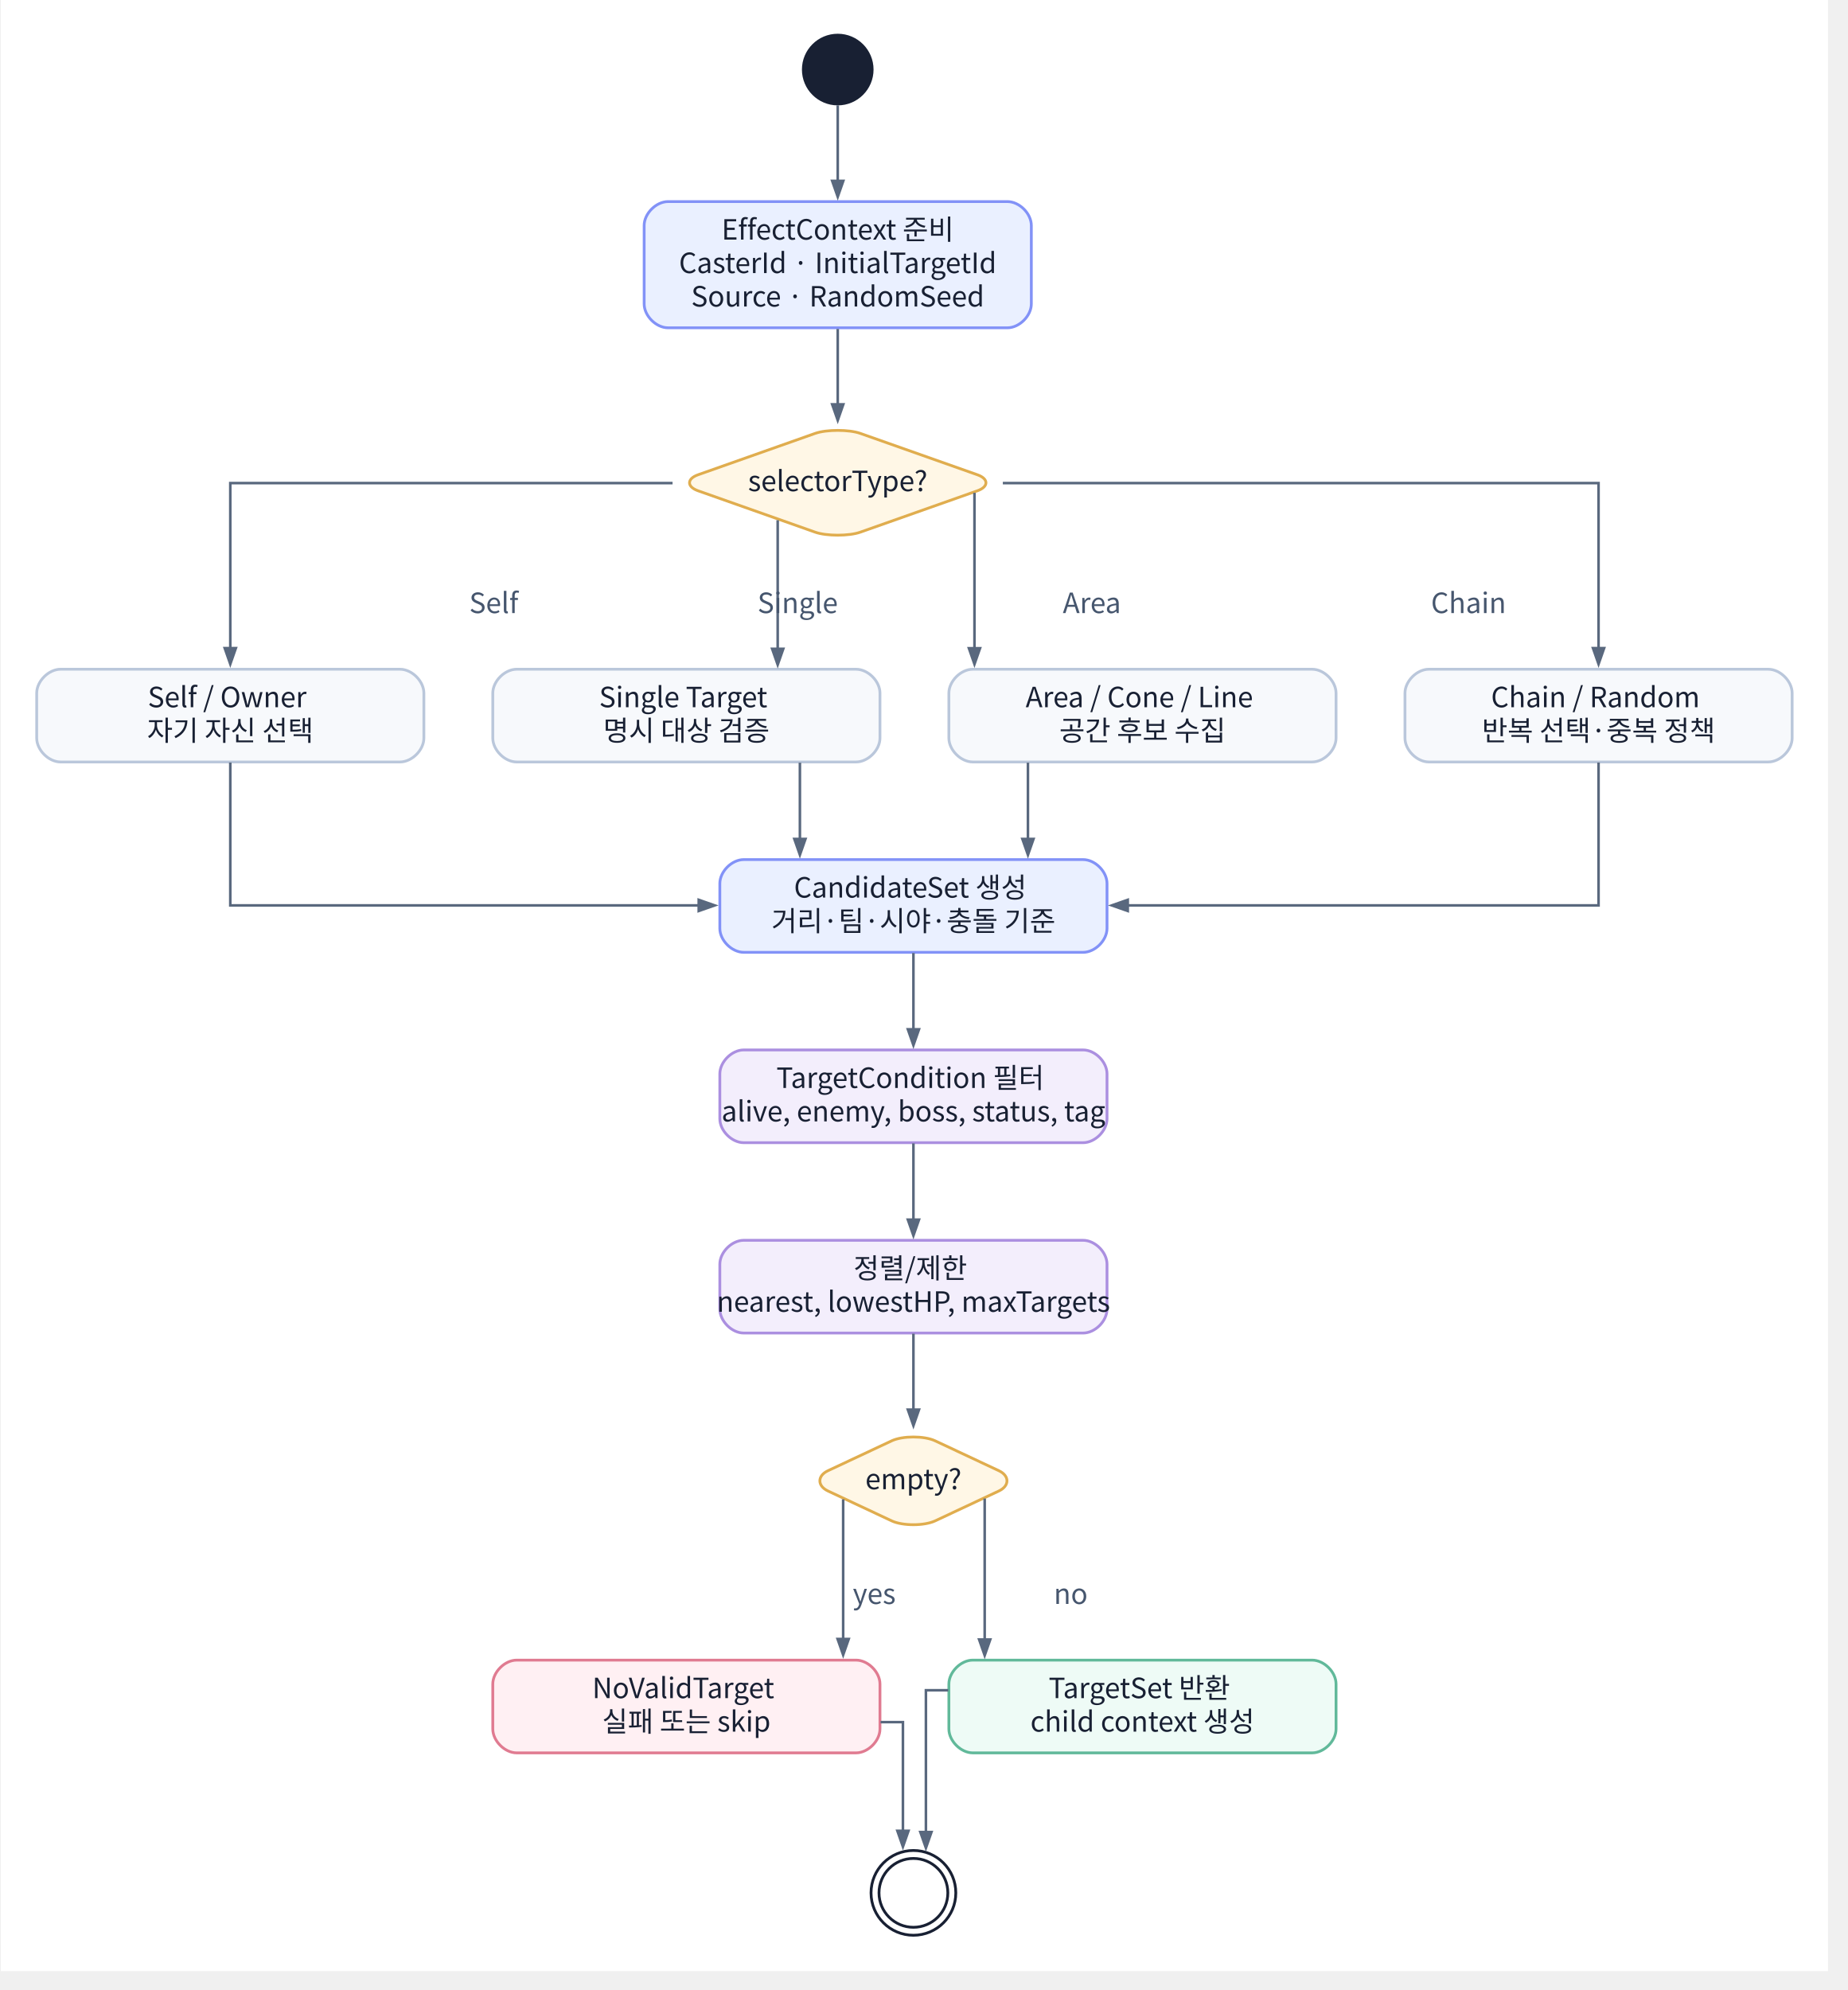
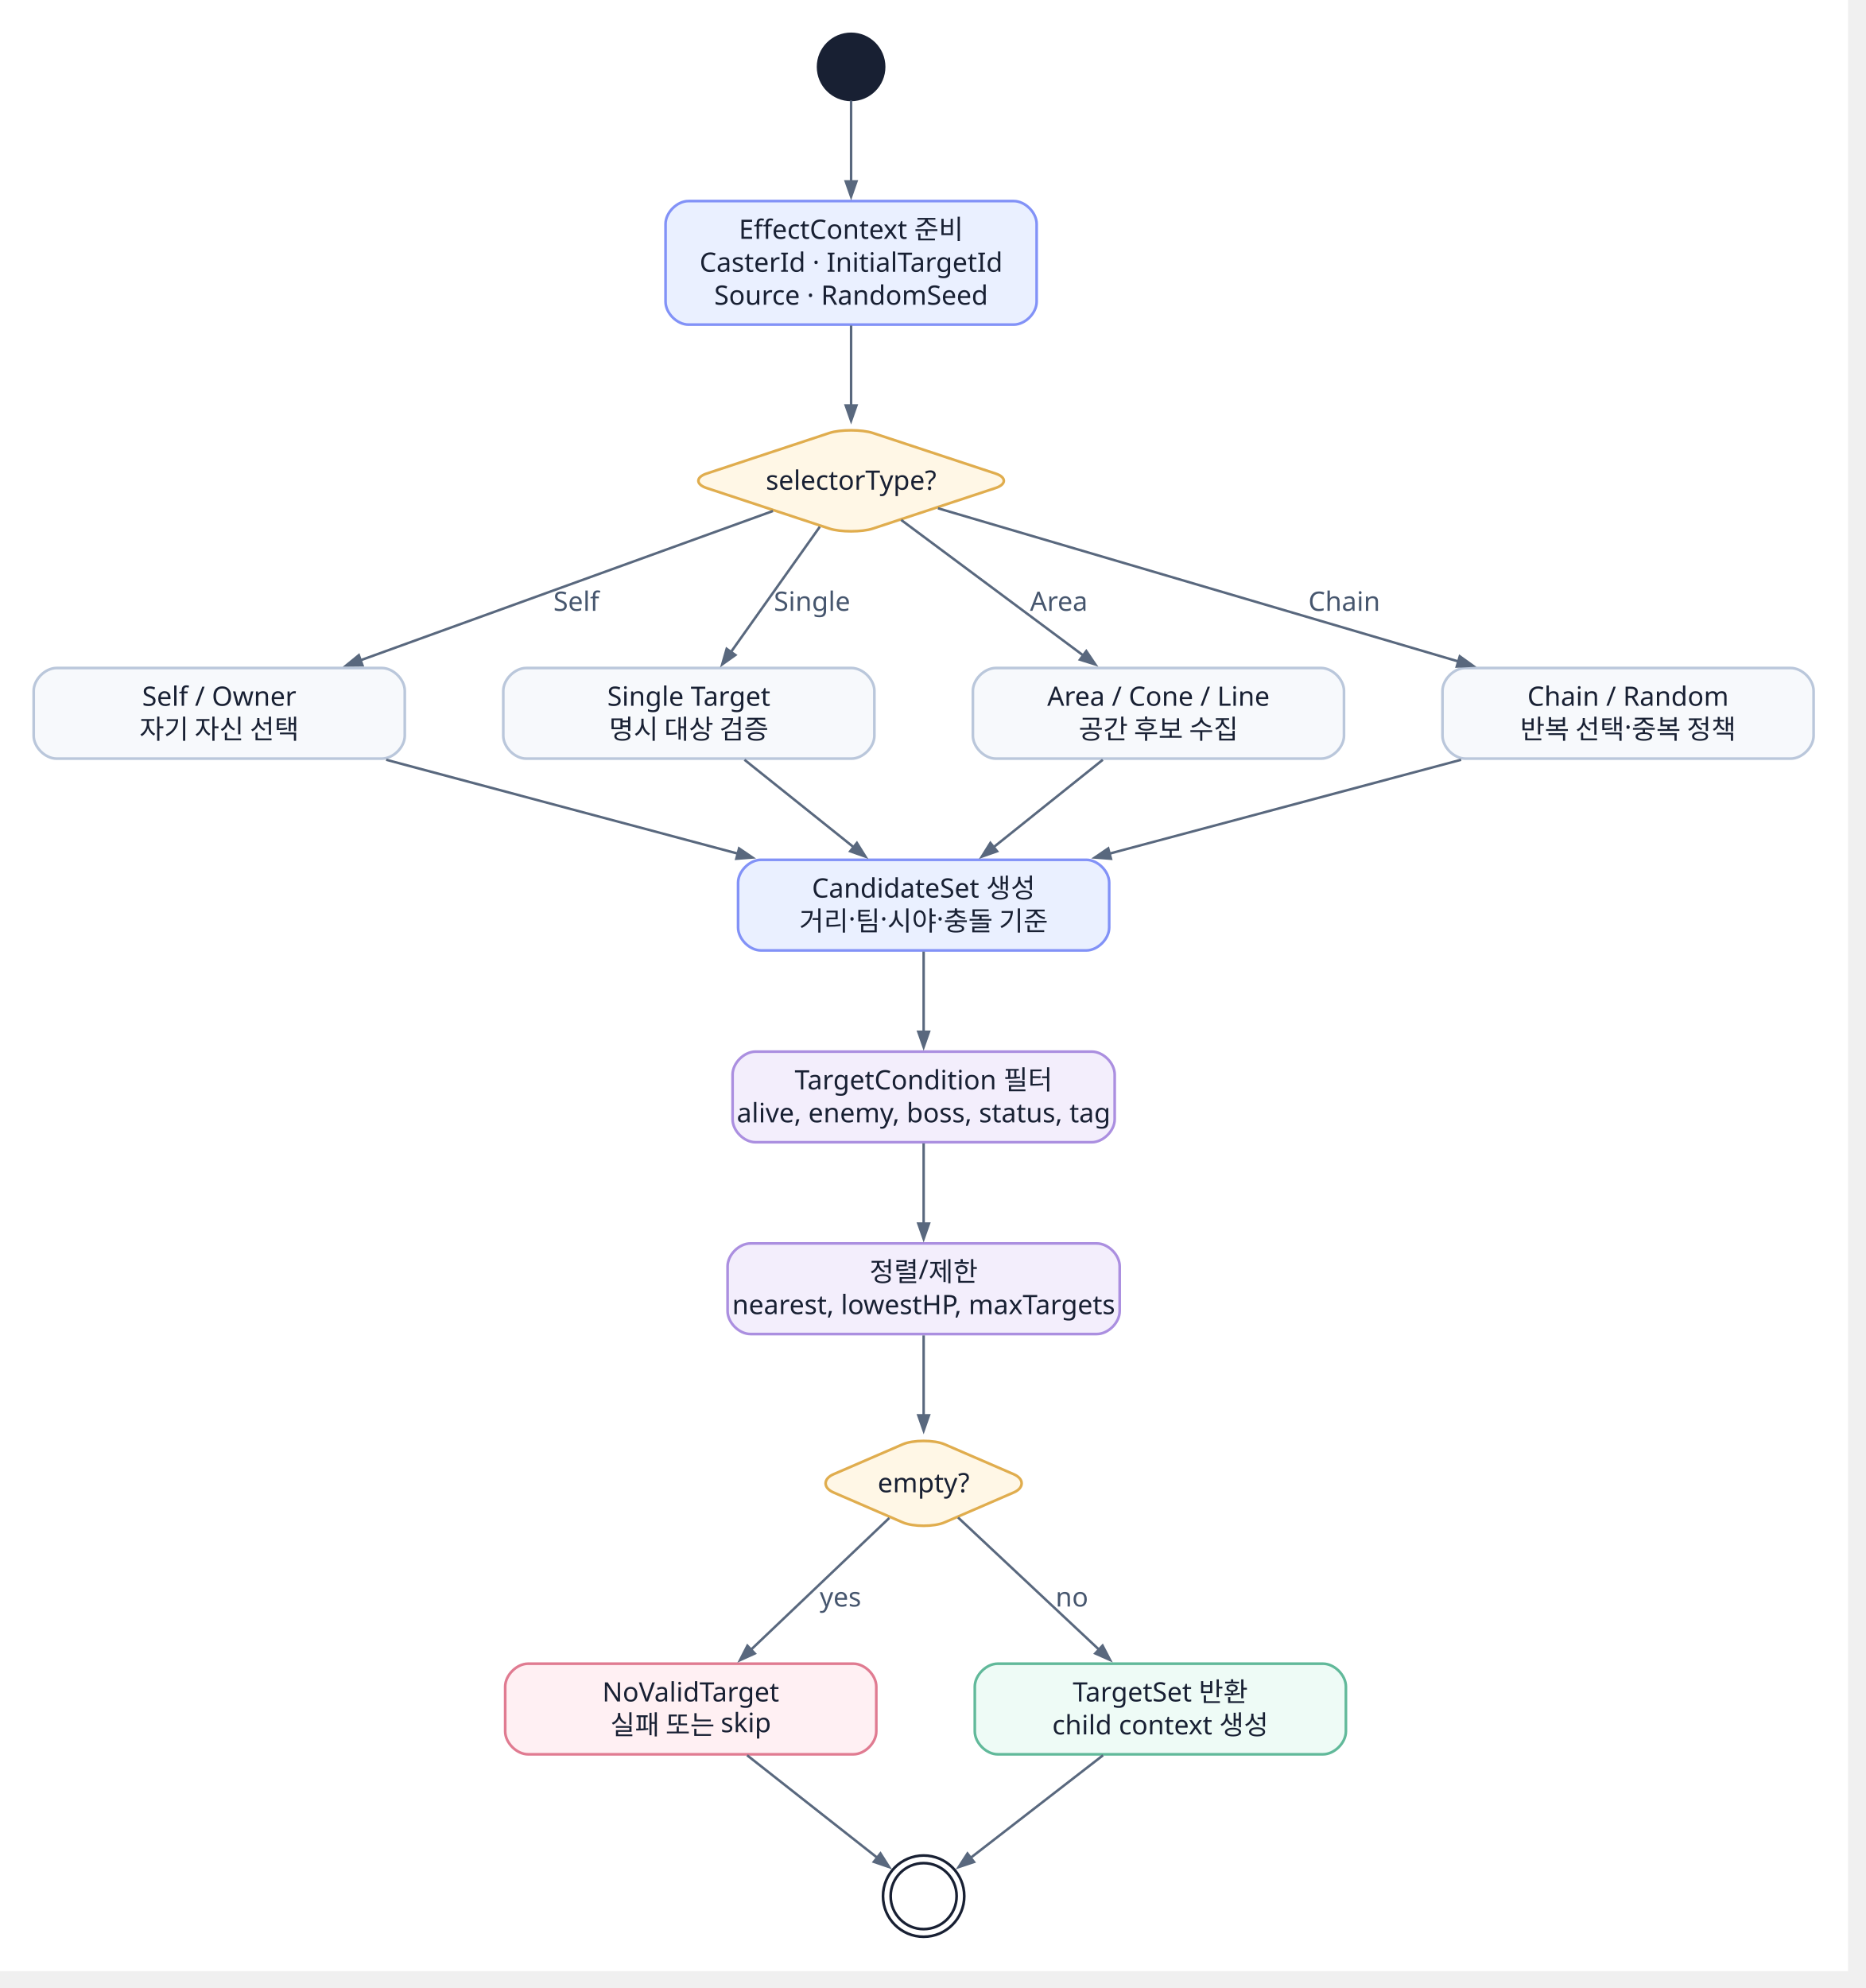
- <svg xmlns="http://www.w3.org/2000/svg" width="935pt" height="1007pt" viewBox="9.00 9.00 926.00 999.00">
-   <g id="graph0" class="graph" transform="scale(1 1) rotate(0) translate(26.64 980.52)">
-     <polygon fill="#ffffff" stroke="none" points="-18,18 -18,-971.88 899.4,-971.88 899.4,18 -18,18" />
+ <svg xmlns="http://www.w3.org/2000/svg" width="1314pt" height="1400pt" viewBox="12.00 12.00 1303.00 1388.00">
+   <g id="graph0" class="graph" transform="scale(1.33333 1.33333) rotate(0) translate(26.64 1023.27)">
+     <polygon fill="#ffffff" stroke="none" points="-18,18 -18,-1014.63 950.4,-1014.63 950.4,18 -18,18" />
    <g id="node1" class="node">
-       <ellipse fill="#182033" stroke="#182033" stroke-width="1.4" cx="402.2" cy="-936.6" rx="17.28" ry="17.28" />
+       <ellipse fill="#182033" stroke="#182033" stroke-width="1.4" cx="428.2" cy="-979.35" rx="17.28" ry="17.28" />
    </g>
    <g id="node2" class="node">
-       <path fill="#eaf0ff" stroke="#8292f7" stroke-width="1.4" d="M487.4,-870.32C487.4,-870.32 317,-870.32 317,-870.32 311,-870.32 305,-864.32 305,-858.32 305,-858.32 305,-818.96 305,-818.96 305,-812.96 311,-806.96 317,-806.96 317,-806.96 487.4,-806.96 487.4,-806.96 493.4,-806.96 499.4,-812.96 499.4,-818.96 499.4,-818.96 499.4,-858.32 499.4,-858.32 499.4,-864.32 493.4,-870.32 487.4,-870.32" />
-       <text xml:space="preserve" text-anchor="middle" x="402.2" y="-851.24" font-family="Noto Sans CJK KR" font-size="14.00" fill="#182033">EffectContext 준비</text>
-       <text xml:space="preserve" text-anchor="middle" x="402.2" y="-834.44" font-family="Noto Sans CJK KR" font-size="14.00" fill="#182033">CasterId · InitialTargetId</text>
-       <text xml:space="preserve" text-anchor="middle" x="402.2" y="-817.64" font-family="Noto Sans CJK KR" font-size="14.00" fill="#182033">Source · RandomSeed</text>
+       <path fill="#eaf0ff" stroke="#8292f7" stroke-width="1.4" d="M513.4,-909.07C513.4,-909.07 343,-909.07 343,-909.07 337,-909.07 331,-903.07 331,-897.07 331,-897.07 331,-856.36 331,-856.36 331,-850.36 337,-844.36 343,-844.36 343,-844.36 513.4,-844.36 513.4,-844.36 519.4,-844.36 525.4,-850.36 525.4,-856.36 525.4,-856.36 525.4,-897.07 525.4,-897.07 525.4,-903.07 519.4,-909.07 513.4,-909.07" />
+       <text xml:space="preserve" text-anchor="middle" x="428.2" y="-889.29" font-family="Noto Sans KR" font-size="14.00" fill="#182033">EffectContext 준비</text>
+       <text xml:space="preserve" text-anchor="middle" x="428.2" y="-872.04" font-family="Noto Sans KR" font-size="14.00" fill="#182033">CasterId · InitialTargetId</text>
+       <text xml:space="preserve" text-anchor="middle" x="428.2" y="-854.79" font-family="Noto Sans KR" font-size="14.00" fill="#182033">Source · RandomSeed</text>
    </g>
    <g id="edge1" class="edge">
-       <path fill="none" stroke="#59687e" stroke-width="1.3" d="M402.2,-918.63C402.2,-918.63 402.2,-880.73 402.2,-880.73" />
-       <polygon fill="#59687e" stroke="#59687e" stroke-width="1.3" points="405,-880.73 402.2,-872.73 399.4,-880.73 405,-880.73" />
+       <path fill="none" stroke="#59687e" stroke-width="1.3" d="M428.2,-961.73C428.2,-950.1 428.2,-934.02 428.2,-919.04" />
+       <polygon fill="#59687e" stroke="#59687e" stroke-width="1.3" points="431,-919.38 428.2,-911.38 425.4,-919.38 431,-919.38" />
    </g>
    <g id="node3" class="node">
-       <path fill="#fff7e6" stroke="#e0ad4e" stroke-width="1.4" d="M390.89,-753.96C390.89,-753.96 332.02,-733.16 332.02,-733.16 326.37,-731.16 326.37,-727.16 332.02,-725.16 332.02,-725.16 390.89,-704.36 390.89,-704.36 396.54,-702.36 407.86,-702.36 413.51,-704.36 413.51,-704.36 472.38,-725.16 472.38,-725.16 478.03,-727.16 478.03,-731.16 472.38,-733.16 472.38,-733.16 413.51,-753.96 413.51,-753.96 407.86,-755.96 396.54,-755.96 390.89,-753.96" />
-       <text xml:space="preserve" text-anchor="middle" x="402.2" y="-724.96" font-family="Noto Sans CJK KR" font-size="14.00" fill="#182033">selectorType?</text>
+       <path fill="#fff7e6" stroke="#e0ad4e" stroke-width="1.4" d="M416.81,-787.59C416.81,-787.59 352.47,-766.33 352.47,-766.33 346.77,-764.44 346.77,-760.68 352.47,-758.79 352.47,-758.79 416.81,-737.53 416.81,-737.53 422.5,-735.64 433.9,-735.64 439.59,-737.53 439.59,-737.53 503.93,-758.79 503.93,-758.79 509.63,-760.68 509.63,-764.44 503.93,-766.33 503.93,-766.33 439.59,-787.59 439.59,-787.59 433.9,-789.48 422.5,-789.48 416.81,-787.59" />
+       <text xml:space="preserve" text-anchor="middle" x="428.2" y="-757.89" font-family="Noto Sans KR" font-size="14.00" fill="#182033">selectorType?</text>
    </g>
    <g id="edge2" class="edge">
-       <path fill="none" stroke="#59687e" stroke-width="1.3" d="M402.2,-806.38C402.2,-806.38 402.2,-768.54 402.2,-768.54" />
-       <polygon fill="#59687e" stroke="#59687e" stroke-width="1.3" points="405,-768.54 402.2,-760.54 399.4,-768.54 405,-768.54" />
+       <path fill="none" stroke="#59687e" stroke-width="1.3" d="M428.2,-843.88C428.2,-830.74 428.2,-815.41 428.2,-801.69" />
+       <polygon fill="#59687e" stroke="#59687e" stroke-width="1.3" points="431,-802 428.2,-794 425.4,-802 431,-802" />
    </g>
    <g id="node4" class="node">
-       <path fill="#f7f9fc" stroke="#bac7db" stroke-width="1.4" d="M182.4,-635.56C182.4,-635.56 12,-635.56 12,-635.56 6,-635.56 0,-629.56 0,-623.56 0,-623.56 0,-601 0,-601 0,-595 6,-589 12,-589 12,-589 182.4,-589 182.4,-589 188.4,-589 194.4,-595 194.4,-601 194.4,-601 194.4,-623.56 194.4,-623.56 194.4,-629.56 188.4,-635.56 182.4,-635.56" />
-       <text xml:space="preserve" text-anchor="middle" x="97.2" y="-616.48" font-family="Noto Sans CJK KR" font-size="14.00" fill="#182033">Self / Owner- </text>
-       <text xml:space="preserve" text-anchor="middle" x="97.2" y="-599.68" font-family="Noto Sans CJK KR" font-size="14.00" fill="#182033">자기 자신 선택</text>
+       <path fill="#f7f9fc" stroke="#bac7db" stroke-width="1.4" d="M182.4,-664.51C182.4,-664.51 12,-664.51 12,-664.51 6,-664.51 0,-658.51 0,-652.51 0,-652.51 0,-629.05 0,-629.05 0,-623.05 6,-617.05 12,-617.05 12,-617.05 182.4,-617.05 182.4,-617.05 188.4,-617.05 194.4,-623.05 194.4,-629.05 194.4,-629.05 194.4,-652.51 194.4,-652.51 194.4,-658.51 188.4,-664.51 182.4,-664.51" />
+       <text xml:space="preserve" text-anchor="middle" x="97.2" y="-644.73" font-family="Noto Sans KR" font-size="14.00" fill="#182033">Self / Owner</text>
+       <text xml:space="preserve" text-anchor="middle" x="97.2" y="-627.48" font-family="Noto Sans KR" font-size="14.00" fill="#182033">자기 자신 선택</text>
    </g>
    <g id="edge3" class="edge">
-       <path fill="none" stroke="#59687e" stroke-width="1.3" d="M319.26,-729C228.94,-729 97.2,-729 97.2,-729 97.2,-729 97.2,-646.15 97.2,-646.15" />
-       <polygon fill="#59687e" stroke="#59687e" stroke-width="1.3" points="100,-646.15 97.2,-638.15 94.4,-646.15 100,-646.15" />
-       <text xml:space="preserve" text-anchor="middle" x="229.48" y="-663.76" font-family="Noto Sans CJK KR" font-size="14.00" fill="#46566e">Self</text>
+       <path fill="none" stroke="#59687e" stroke-width="1.3" d="M387.28,-746.75C333.43,-727.26 237.8,-692.66 171.12,-668.53" />
+       <polygon fill="#59687e" stroke="#59687e" stroke-width="1.3" points="172.23,-665.96 163.76,-665.87 170.33,-671.22 172.23,-665.96" />
+       <text xml:space="preserve" text-anchor="middle" x="284.25" y="-694.46" font-family="Noto Sans KR" font-size="14.00" fill="#46566e">Self</text>
    </g>
    <g id="node5" class="node">
-       <path fill="#f7f9fc" stroke="#bac7db" stroke-width="1.4" d="M411.4,-635.56C411.4,-635.56 241,-635.56 241,-635.56 235,-635.56 229,-629.56 229,-623.56 229,-623.56 229,-601 229,-601 229,-595 235,-589 241,-589 241,-589 411.4,-589 411.4,-589 417.4,-589 423.4,-595 423.4,-601 423.4,-601 423.4,-623.56 423.4,-623.56 423.4,-629.56 417.4,-635.56 411.4,-635.56" />
-       <text xml:space="preserve" text-anchor="middle" x="326.2" y="-616.48" font-family="Noto Sans CJK KR" font-size="14.00" fill="#182033">Single Target- </text>
-       <text xml:space="preserve" text-anchor="middle" x="326.2" y="-599.68" font-family="Noto Sans CJK KR" font-size="14.00" fill="#182033">명시 대상 검증</text>
+       <path fill="#f7f9fc" stroke="#bac7db" stroke-width="1.4" d="M428.4,-664.51C428.4,-664.51 258,-664.51 258,-664.51 252,-664.51 246,-658.51 246,-652.51 246,-652.51 246,-629.05 246,-629.05 246,-623.05 252,-617.05 258,-617.05 258,-617.05 428.4,-617.05 428.4,-617.05 434.4,-617.05 440.4,-623.05 440.4,-629.05 440.4,-629.05 440.4,-652.51 440.4,-652.51 440.4,-658.51 434.4,-664.51 428.4,-664.51" />
+       <text xml:space="preserve" text-anchor="middle" x="343.2" y="-644.73" font-family="Noto Sans KR" font-size="14.00" fill="#182033">Single Target</text>
+       <text xml:space="preserve" text-anchor="middle" x="343.2" y="-627.48" font-family="Noto Sans KR" font-size="14.00" fill="#182033">명시 대상 검증</text>
    </g>
    <g id="edge4" class="edge">
-       <path fill="none" stroke="#59687e" stroke-width="1.3" d="M372.05,-710.38C372.05,-710.38 372.05,-645.82 372.05,-645.82" />
-       <polygon fill="#59687e" stroke="#59687e" stroke-width="1.3" points="374.86,-645.82 372.05,-637.82 369.26,-645.82 374.86,-645.82" />
-       <text xml:space="preserve" text-anchor="middle" x="382.09" y="-663.76" font-family="Noto Sans CJK KR" font-size="14.00" fill="#46566e">Single</text>
+       <path fill="none" stroke="#59687e" stroke-width="1.3" d="M411.81,-738.47C398.58,-719.82 379.84,-693.42 365.29,-672.91" />
+       <polygon fill="#59687e" stroke="#59687e" stroke-width="1.3" points="367.59,-671.31 360.68,-666.41 363.02,-674.55 367.59,-671.31" />
+       <text xml:space="preserve" text-anchor="middle" x="407.75" y="-694.46" font-family="Noto Sans KR" font-size="14.00" fill="#46566e">Single</text>
    </g>
    <g id="node6" class="node">
-       <path fill="#f7f9fc" stroke="#bac7db" stroke-width="1.4" d="M640.4,-635.56C640.4,-635.56 470,-635.56 470,-635.56 464,-635.56 458,-629.56 458,-623.56 458,-623.56 458,-601 458,-601 458,-595 464,-589 470,-589 470,-589 640.4,-589 640.4,-589 646.4,-589 652.4,-595 652.4,-601 652.4,-601 652.4,-623.56 652.4,-623.56 652.4,-629.56 646.4,-635.56 640.4,-635.56" />
-       <text xml:space="preserve" text-anchor="middle" x="555.2" y="-616.48" font-family="Noto Sans CJK KR" font-size="14.00" fill="#182033">Area / Cone / Line- </text>
-       <text xml:space="preserve" text-anchor="middle" x="555.2" y="-599.68" font-family="Noto Sans CJK KR" font-size="14.00" fill="#182033">공간 후보 수집</text>
+       <path fill="#f7f9fc" stroke="#bac7db" stroke-width="1.4" d="M674.4,-664.51C674.4,-664.51 504,-664.51 504,-664.51 498,-664.51 492,-658.51 492,-652.51 492,-652.51 492,-629.05 492,-629.05 492,-623.05 498,-617.05 504,-617.05 504,-617.05 674.4,-617.05 674.4,-617.05 680.4,-617.05 686.4,-623.05 686.4,-629.05 686.4,-629.05 686.4,-652.51 686.4,-652.51 686.4,-658.51 680.4,-664.51 674.4,-664.51" />
+       <text xml:space="preserve" text-anchor="middle" x="589.2" y="-644.73" font-family="Noto Sans KR" font-size="14.00" fill="#182033">Area / Cone / Line</text>
+       <text xml:space="preserve" text-anchor="middle" x="589.2" y="-627.48" font-family="Noto Sans KR" font-size="14.00" fill="#182033">공간 후보 수집</text>
    </g>
    <g id="edge5" class="edge">
-       <path fill="none" stroke="#59687e" stroke-width="1.3" d="M470.85,-724.14C470.85,-724.14 470.85,-646.11 470.85,-646.11" />
-       <polygon fill="#59687e" stroke="#59687e" stroke-width="1.3" points="473.65,-646.11 470.85,-638.11 468.05,-646.11 473.65,-646.11" />
-       <text xml:space="preserve" text-anchor="middle" x="529.8" y="-663.76" font-family="Noto Sans CJK KR" font-size="14.00" fill="#46566e">Area</text>
+       <path fill="none" stroke="#59687e" stroke-width="1.3" d="M454.43,-742.05C480.35,-722.76 520.35,-693.01 550.04,-670.92" />
+       <polygon fill="#59687e" stroke="#59687e" stroke-width="1.3" points="551.41,-673.39 556.16,-666.36 548.07,-668.89 551.41,-673.39" />
+       <text xml:space="preserve" text-anchor="middle" x="537" y="-694.46" font-family="Noto Sans KR" font-size="14.00" fill="#46566e">Area</text>
    </g>
    <g id="node7" class="node">
-       <path fill="#f7f9fc" stroke="#bac7db" stroke-width="1.4" d="M869.4,-635.56C869.4,-635.56 699,-635.56 699,-635.56 693,-635.56 687,-629.56 687,-623.56 687,-623.56 687,-601 687,-601 687,-595 693,-589 699,-589 699,-589 869.4,-589 869.4,-589 875.4,-589 881.4,-595 881.4,-601 881.4,-601 881.4,-623.56 881.4,-623.56 881.4,-629.56 875.4,-635.56 869.4,-635.56" />
-       <text xml:space="preserve" text-anchor="middle" x="784.2" y="-616.48" font-family="Noto Sans CJK KR" font-size="14.00" fill="#182033">Chain / Random- </text>
-       <text xml:space="preserve" text-anchor="middle" x="784.2" y="-599.68" font-family="Noto Sans CJK KR" font-size="14.00" fill="#182033">반복 선택·중복 정책</text>
+       <path fill="#f7f9fc" stroke="#bac7db" stroke-width="1.4" d="M920.4,-664.51C920.4,-664.51 750,-664.51 750,-664.51 744,-664.51 738,-658.51 738,-652.51 738,-652.51 738,-629.05 738,-629.05 738,-623.05 744,-617.05 750,-617.05 750,-617.05 920.4,-617.05 920.4,-617.05 926.4,-617.05 932.4,-623.05 932.4,-629.05 932.4,-629.05 932.4,-652.51 932.4,-652.51 932.4,-658.51 926.4,-664.51 920.4,-664.51" />
+       <text xml:space="preserve" text-anchor="middle" x="835.2" y="-644.73" font-family="Noto Sans KR" font-size="14.00" fill="#182033">Chain / Random</text>
+       <text xml:space="preserve" text-anchor="middle" x="835.2" y="-627.48" font-family="Noto Sans KR" font-size="14.00" fill="#182033">반복 선택·중복 정책</text>
    </g>
    <g id="edge6" class="edge">
-       <path fill="none" stroke="#59687e" stroke-width="1.3" d="M485.09,-729C597.44,-729 784.2,-729 784.2,-729 784.2,-729 784.2,-646.15 784.2,-646.15" />
-       <polygon fill="#59687e" stroke="#59687e" stroke-width="1.3" points="787,-646.15 784.2,-638.15 781.4,-646.15 787,-646.15" />
-       <text xml:space="preserve" text-anchor="middle" x="718.92" y="-663.76" font-family="Noto Sans CJK KR" font-size="14.00" fill="#46566e">Chain</text>
+       <path fill="none" stroke="#59687e" stroke-width="1.3" d="M473.7,-748.17C539.42,-728.83 662.2,-692.69 746.28,-667.95" />
+       <polygon fill="#59687e" stroke="#59687e" stroke-width="1.3" points="747.05,-670.64 753.94,-665.7 745.47,-665.27 747.05,-670.64" />
+       <text xml:space="preserve" text-anchor="middle" x="686.53" y="-694.46" font-family="Noto Sans KR" font-size="14.00" fill="#46566e">Chain</text>
    </g>
    <g id="node8" class="node">
-       <path fill="#eaf0ff" stroke="#8292f7" stroke-width="1.4" d="M525.4,-540C525.4,-540 355,-540 355,-540 349,-540 343,-534 343,-528 343,-528 343,-505.44 343,-505.44 343,-499.44 349,-493.44 355,-493.44 355,-493.44 525.4,-493.44 525.4,-493.44 531.4,-493.44 537.4,-499.44 537.4,-505.44 537.4,-505.44 537.4,-528 537.4,-528 537.4,-534 531.4,-540 525.4,-540" />
-       <text xml:space="preserve" text-anchor="middle" x="440.2" y="-520.92" font-family="Noto Sans CJK KR" font-size="14.00" fill="#182033">CandidateSet 생성- </text>
-       <text xml:space="preserve" text-anchor="middle" x="440.2" y="-504.12" font-family="Noto Sans CJK KR" font-size="14.00" fill="#182033">거리·팀·시야·충돌 기준</text>
+       <path fill="#eaf0ff" stroke="#8292f7" stroke-width="1.4" d="M551.4,-564.05C551.4,-564.05 381,-564.05 381,-564.05 375,-564.05 369,-558.05 369,-552.05 369,-552.05 369,-528.59 369,-528.59 369,-522.59 375,-516.59 381,-516.59 381,-516.59 551.4,-516.59 551.4,-516.59 557.4,-516.59 563.4,-522.59 563.4,-528.59 563.4,-528.59 563.4,-552.05 563.4,-552.05 563.4,-558.05 557.4,-564.05 551.4,-564.05" />
+       <text xml:space="preserve" text-anchor="middle" x="466.2" y="-544.27" font-family="Noto Sans KR" font-size="14.00" fill="#182033">CandidateSet 생성</text>
+       <text xml:space="preserve" text-anchor="middle" x="466.2" y="-527.02" font-family="Noto Sans KR" font-size="14.00" fill="#182033">거리·팀·시야·충돌 기준</text>
    </g>
    <g id="edge7" class="edge">
-       <path fill="none" stroke="#59687e" stroke-width="1.3" d="M97.2,-588.73C97.2,-560.51 97.2,-517 97.2,-517 97.2,-517 332.4,-517 332.4,-517" />
-       <polygon fill="#59687e" stroke="#59687e" stroke-width="1.3" points="332.4,-519.8 340.4,-517 332.4,-514.2 332.4,-519.8" />
+       <path fill="none" stroke="#59687e" stroke-width="1.3" d="M184.65,-616.45C240.06,-601.66 311.81,-582.52 369.01,-567.25" />
+       <polygon fill="#59687e" stroke="#59687e" stroke-width="1.3" points="369.51,-570.02 376.52,-565.25 368.07,-564.61 369.51,-570.02" />
    </g>
    <g id="edge8" class="edge">
-       <path fill="none" stroke="#59687e" stroke-width="1.3" d="M383.2,-588.66C383.2,-588.66 383.2,-550.37 383.2,-550.37" />
-       <polygon fill="#59687e" stroke="#59687e" stroke-width="1.3" points="386,-550.37 383.2,-542.37 380.4,-550.37 386,-550.37" />
+       <path fill="none" stroke="#59687e" stroke-width="1.3" d="M372.35,-616.45C389.51,-602.71 411.36,-585.22 429.66,-570.57" />
+       <polygon fill="#59687e" stroke="#59687e" stroke-width="1.3" points="431.23,-572.9 435.72,-565.72 427.73,-568.53 431.23,-572.9" />
    </g>
    <g id="edge9" class="edge">
-       <path fill="none" stroke="#59687e" stroke-width="1.3" d="M497.7,-588.66C497.7,-588.66 497.7,-550.37 497.7,-550.37" />
-       <polygon fill="#59687e" stroke="#59687e" stroke-width="1.3" points="500.5,-550.37 497.7,-542.37 494.9,-550.37 500.5,-550.37" />
+       <path fill="none" stroke="#59687e" stroke-width="1.3" d="M560.05,-616.45C542.89,-602.71 521.04,-585.22 502.74,-570.57" />
+       <polygon fill="#59687e" stroke="#59687e" stroke-width="1.3" points="504.67,-568.53 496.68,-565.72 501.17,-572.9 504.67,-568.53" />
    </g>
    <g id="edge10" class="edge">
-       <path fill="none" stroke="#59687e" stroke-width="1.3" d="M784.2,-588.73C784.2,-560.51 784.2,-517 784.2,-517 784.2,-517 547.82,-517 547.82,-517" />
-       <polygon fill="#59687e" stroke="#59687e" stroke-width="1.3" points="547.82,-514.2 539.82,-517 547.82,-519.8 547.82,-514.2" />
+       <path fill="none" stroke="#59687e" stroke-width="1.3" d="M747.75,-616.45C692.34,-601.66 620.59,-582.52 563.39,-567.25" />
+       <polygon fill="#59687e" stroke="#59687e" stroke-width="1.3" points="564.33,-564.61 555.88,-565.25 562.89,-570.02 564.33,-564.61" />
    </g>
    <g id="node9" class="node">
-       <path fill="#f3eefc" stroke="#ab8fe0" stroke-width="1.4" d="M525.4,-444.44C525.4,-444.44 355,-444.44 355,-444.44 349,-444.44 343,-438.44 343,-432.44 343,-432.44 343,-409.88 343,-409.88 343,-403.88 349,-397.88 355,-397.88 355,-397.88 525.4,-397.88 525.4,-397.88 531.4,-397.88 537.4,-403.88 537.4,-409.88 537.4,-409.88 537.4,-432.44 537.4,-432.44 537.4,-438.44 531.4,-444.44 525.4,-444.44" />
-       <text xml:space="preserve" text-anchor="middle" x="440.2" y="-425.36" font-family="Noto Sans CJK KR" font-size="14.00" fill="#182033">TargetCondition 필터- </text>
-       <text xml:space="preserve" text-anchor="middle" x="440.2" y="-408.56" font-family="Noto Sans CJK KR" font-size="14.00" fill="#182033">alive, enemy, boss, status, tag</text>
+       <path fill="#f3eefc" stroke="#ab8fe0" stroke-width="1.4" d="M554.28,-463.59C554.28,-463.59 378.12,-463.59 378.12,-463.59 372.12,-463.59 366.12,-457.59 366.12,-451.59 366.12,-451.59 366.12,-428.13 366.12,-428.13 366.12,-422.13 372.12,-416.13 378.12,-416.13 378.12,-416.13 554.28,-416.13 554.28,-416.13 560.28,-416.13 566.28,-422.13 566.28,-428.13 566.28,-428.13 566.28,-451.59 566.28,-451.59 566.28,-457.59 560.28,-463.59 554.28,-463.59" />
+       <text xml:space="preserve" text-anchor="middle" x="466.2" y="-443.81" font-family="Noto Sans KR" font-size="14.00" fill="#182033">TargetCondition 필터</text>
+       <text xml:space="preserve" text-anchor="middle" x="466.2" y="-426.56" font-family="Noto Sans KR" font-size="14.00" fill="#182033">alive, enemy, boss, status, tag</text>
    </g>
    <g id="edge11" class="edge">
-       <path fill="none" stroke="#59687e" stroke-width="1.3" d="M440.2,-493.1C440.2,-493.1 440.2,-454.81 440.2,-454.81" />
-       <polygon fill="#59687e" stroke="#59687e" stroke-width="1.3" points="443,-454.81 440.2,-446.81 437.4,-454.81 443,-454.81" />
+       <path fill="none" stroke="#59687e" stroke-width="1.3" d="M466.2,-515.99C466.2,-503.36 466.2,-487.55 466.2,-473.69" />
+       <polygon fill="#59687e" stroke="#59687e" stroke-width="1.3" points="469,-473.99 466.2,-465.99 463.4,-473.99 469,-473.99" />
    </g>
    <g id="node10" class="node">
-       <path fill="#f3eefc" stroke="#ab8fe0" stroke-width="1.4" d="M525.4,-348.88C525.4,-348.88 355,-348.88 355,-348.88 349,-348.88 343,-342.88 343,-336.88 343,-336.88 343,-314.32 343,-314.32 343,-308.32 349,-302.32 355,-302.32 355,-302.32 525.4,-302.32 525.4,-302.32 531.4,-302.32 537.4,-308.32 537.4,-314.32 537.4,-314.32 537.4,-336.88 537.4,-336.88 537.4,-342.88 531.4,-348.88 525.4,-348.88" />
-       <text xml:space="preserve" text-anchor="middle" x="440.2" y="-329.8" font-family="Noto Sans CJK KR" font-size="14.00" fill="#182033">정렬/제한- </text>
-       <text xml:space="preserve" text-anchor="middle" x="440.2" y="-313" font-family="Noto Sans CJK KR" font-size="14.00" fill="#182033">nearest, lowestHP, maxTargets</text>
+       <path fill="#f3eefc" stroke="#ab8fe0" stroke-width="1.4" d="M556.9,-363.13C556.9,-363.13 375.5,-363.13 375.5,-363.13 369.5,-363.13 363.5,-357.13 363.5,-351.13 363.5,-351.13 363.5,-327.67 363.5,-327.67 363.5,-321.67 369.5,-315.67 375.5,-315.67 375.5,-315.67 556.9,-315.67 556.9,-315.67 562.9,-315.67 568.9,-321.67 568.9,-327.67 568.9,-327.67 568.9,-351.13 568.9,-351.13 568.9,-357.13 562.9,-363.13 556.9,-363.13" />
+       <text xml:space="preserve" text-anchor="middle" x="466.2" y="-343.35" font-family="Noto Sans KR" font-size="14.00" fill="#182033">정렬/제한</text>
+       <text xml:space="preserve" text-anchor="middle" x="466.2" y="-326.1" font-family="Noto Sans KR" font-size="14.00" fill="#182033">nearest, lowestHP, maxTargets</text>
    </g>
    <g id="edge12" class="edge">
-       <path fill="none" stroke="#59687e" stroke-width="1.3" d="M440.2,-397.54C440.2,-397.54 440.2,-359.25 440.2,-359.25" />
-       <polygon fill="#59687e" stroke="#59687e" stroke-width="1.3" points="443,-359.25 440.2,-351.25 437.4,-359.25 443,-359.25" />
+       <path fill="none" stroke="#59687e" stroke-width="1.3" d="M466.2,-415.53C466.2,-402.9 466.2,-387.09 466.2,-373.23" />
+       <polygon fill="#59687e" stroke="#59687e" stroke-width="1.3" points="469,-373.53 466.2,-365.53 463.4,-373.53 469,-373.53" />
    </g>
    <g id="node11" class="node">
-       <path fill="#fff7e6" stroke="#e0ad4e" stroke-width="1.4" d="M429.33,-248.23C429.33,-248.23 397.3,-233.21 397.3,-233.21 391.87,-230.67 391.87,-225.57 397.3,-223.03 397.3,-223.03 429.33,-208.01 429.33,-208.01 434.77,-205.47 445.63,-205.47 451.07,-208.01 451.07,-208.01 483.1,-223.03 483.1,-223.03 488.53,-225.57 488.53,-230.67 483.1,-233.21 483.1,-233.21 451.07,-248.23 451.07,-248.23 445.63,-250.77 434.77,-250.77 429.33,-248.23" />
-       <text xml:space="preserve" text-anchor="middle" x="440.2" y="-223.92" font-family="Noto Sans CJK KR" font-size="14.00" fill="#182033">empty?</text>
+       <path fill="#fff7e6" stroke="#e0ad4e" stroke-width="1.4" d="M455.19,-257.9C455.19,-257.9 418.99,-242.24 418.99,-242.24 413.48,-239.85 413.48,-235.09 418.99,-232.7 418.99,-232.7 455.19,-217.04 455.19,-217.04 460.69,-214.65 471.71,-214.65 477.21,-217.04 477.21,-217.04 513.41,-232.7 513.41,-232.7 518.92,-235.09 518.92,-239.85 513.41,-242.24 513.41,-242.24 477.21,-257.9 477.21,-257.9 471.71,-260.29 460.69,-260.29 455.19,-257.9" />
+       <text xml:space="preserve" text-anchor="middle" x="466.2" y="-232.8" font-family="Noto Sans KR" font-size="14.00" fill="#182033">empty?</text>
    </g>
    <g id="edge13" class="edge">
-       <path fill="none" stroke="#59687e" stroke-width="1.3" d="M440.2,-302C440.2,-302 440.2,-263.86 440.2,-263.86" />
-       <polygon fill="#59687e" stroke="#59687e" stroke-width="1.3" points="443,-263.86 440.2,-255.86 437.4,-263.86 443,-263.86" />
+       <path fill="none" stroke="#59687e" stroke-width="1.3" d="M466.2,-314.97C466.2,-302.44 466.2,-286.77 466.2,-272.88" />
+       <polygon fill="#59687e" stroke="#59687e" stroke-width="1.3" points="469,-273.11 466.2,-265.11 463.4,-273.11 469,-273.11" />
    </g>
    <g id="node12" class="node">
-       <path fill="#fff0f3" stroke="#e07b91" stroke-width="1.4" d="M411.4,-138.12C411.4,-138.12 241,-138.12 241,-138.12 235,-138.12 229,-132.12 229,-126.12 229,-126.12 229,-103.56 229,-103.56 229,-97.56 235,-91.56 241,-91.56 241,-91.56 411.4,-91.56 411.4,-91.56 417.4,-91.56 423.4,-97.56 423.4,-103.56 423.4,-103.56 423.4,-126.12 423.4,-126.12 423.4,-132.12 417.4,-138.12 411.4,-138.12" />
-       <text xml:space="preserve" text-anchor="middle" x="326.2" y="-119.04" font-family="Noto Sans CJK KR" font-size="14.00" fill="#182033">NoValidTarget- </text>
-       <text xml:space="preserve" text-anchor="middle" x="326.2" y="-102.24" font-family="Noto Sans CJK KR" font-size="14.00" fill="#182033">실패 또는 skip</text>
+       <path fill="#fff0f3" stroke="#e07b91" stroke-width="1.4" d="M429.4,-143.02C429.4,-143.02 259,-143.02 259,-143.02 253,-143.02 247,-137.02 247,-131.02 247,-131.02 247,-107.56 247,-107.56 247,-101.56 253,-95.56 259,-95.56 259,-95.56 429.4,-95.56 429.4,-95.56 435.4,-95.56 441.4,-101.56 441.4,-107.56 441.4,-107.56 441.4,-131.02 441.4,-131.02 441.4,-137.02 435.4,-143.02 429.4,-143.02" />
+       <text xml:space="preserve" text-anchor="middle" x="344.2" y="-123.24" font-family="Noto Sans KR" font-size="14.00" fill="#182033">NoValidTarget</text>
+       <text xml:space="preserve" text-anchor="middle" x="344.2" y="-105.99" font-family="Noto Sans KR" font-size="14.00" fill="#182033">실패 또는 skip</text>
    </g>
    <g id="edge14" class="edge">
-       <path fill="none" stroke="#59687e" stroke-width="1.3" d="M404.92,-218.85C404.92,-218.85 404.92,-148.74 404.92,-148.74" />
-       <polygon fill="#59687e" stroke="#59687e" stroke-width="1.3" points="407.72,-148.74 404.92,-140.74 402.12,-148.74 407.72,-148.74" />
-       <text xml:space="preserve" text-anchor="middle" x="420.53" y="-166.32" font-family="Noto Sans CJK KR" font-size="14.00" fill="#46566e">yes</text>
+       <path fill="none" stroke="#59687e" stroke-width="1.3" d="M448.2,-219.33C429.18,-201.22 398.81,-172.3 375.79,-150.38" />
+       <polygon fill="#59687e" stroke="#59687e" stroke-width="1.3" points="377.75,-148.37 370.02,-144.88 373.89,-152.43 377.75,-148.37" />
+       <text xml:space="preserve" text-anchor="middle" x="422.63" y="-172.97" font-family="Noto Sans KR" font-size="14.00" fill="#46566e">yes</text>
    </g>
    <g id="node13" class="node">
-       <path fill="#eefbf6" stroke="#61b99a" stroke-width="1.4" d="M640.4,-138.12C640.4,-138.12 470,-138.12 470,-138.12 464,-138.12 458,-132.12 458,-126.12 458,-126.12 458,-103.56 458,-103.56 458,-97.56 464,-91.56 470,-91.56 470,-91.56 640.4,-91.56 640.4,-91.56 646.4,-91.56 652.4,-97.56 652.4,-103.56 652.4,-103.56 652.4,-126.12 652.4,-126.12 652.4,-132.12 646.4,-138.12 640.4,-138.12" />
-       <text xml:space="preserve" text-anchor="middle" x="555.2" y="-119.04" font-family="Noto Sans CJK KR" font-size="14.00" fill="#182033">TargetSet 반환- </text>
-       <text xml:space="preserve" text-anchor="middle" x="555.2" y="-102.24" font-family="Noto Sans CJK KR" font-size="14.00" fill="#182033">child context 생성</text>
+       <path fill="#eefbf6" stroke="#61b99a" stroke-width="1.4" d="M675.4,-143.02C675.4,-143.02 505,-143.02 505,-143.02 499,-143.02 493,-137.02 493,-131.02 493,-131.02 493,-107.56 493,-107.56 493,-101.56 499,-95.56 505,-95.56 505,-95.56 675.4,-95.56 675.4,-95.56 681.4,-95.56 687.4,-101.56 687.4,-107.56 687.4,-107.56 687.4,-131.02 687.4,-131.02 687.4,-137.02 681.4,-143.02 675.4,-143.02" />
+       <text xml:space="preserve" text-anchor="middle" x="590.2" y="-123.24" font-family="Noto Sans KR" font-size="14.00" fill="#182033">TargetSet 반환</text>
+       <text xml:space="preserve" text-anchor="middle" x="590.2" y="-105.99" font-family="Noto Sans KR" font-size="14.00" fill="#182033">child context 생성</text>
    </g>
    <g id="edge15" class="edge">
-       <path fill="none" stroke="#59687e" stroke-width="1.3" d="M475.98,-219.23C475.98,-219.23 475.98,-148.48 475.98,-148.48" />
-       <polygon fill="#59687e" stroke="#59687e" stroke-width="1.3" points="478.78,-148.48 475.98,-140.48 473.18,-148.48 478.78,-148.48" />
-       <text xml:space="preserve" text-anchor="middle" x="519.2" y="-166.32" font-family="Noto Sans CJK KR" font-size="14.00" fill="#46566e">no</text>
+       <path fill="none" stroke="#59687e" stroke-width="1.3" d="M484.23,-219.58C503.59,-201.44 534.73,-172.26 558.25,-150.22" />
+       <polygon fill="#59687e" stroke="#59687e" stroke-width="1.3" points="559.93,-152.49 563.85,-144.98 556.1,-148.4 559.93,-152.49" />
+       <text xml:space="preserve" text-anchor="middle" x="543.87" y="-172.97" font-family="Noto Sans KR" font-size="14.00" fill="#46566e">no</text>
    </g>
    <g id="node14" class="node">
-       <ellipse fill="#ffffff" stroke="#182033" stroke-width="1.4" cx="440.2" cy="-21.28" rx="17.28" ry="17.28" />
-       <ellipse fill="none" stroke="#182033" stroke-width="1.4" cx="440.2" cy="-21.28" rx="21.28" ry="21.28" />
+       <ellipse fill="#ffffff" stroke="#182033" stroke-width="1.4" cx="466.2" cy="-21.28" rx="17.28" ry="17.28" />
+       <ellipse fill="none" stroke="#182033" stroke-width="1.4" cx="466.2" cy="-21.28" rx="21.28" ry="21.28" />
    </g>
    <g id="edge16" class="edge">
-       <path fill="none" stroke="#59687e" stroke-width="1.3" d="M423.71,-107C430.62,-107 434.93,-107 434.93,-107 434.93,-107 434.93,-52.44 434.93,-52.44" />
-       <polygon fill="#59687e" stroke="#59687e" stroke-width="1.3" points="437.73,-52.44 434.93,-44.44 432.13,-52.44 437.73,-52.44" />
+       <path fill="none" stroke="#59687e" stroke-width="1.3" d="M373.73,-95.05C394.68,-78.56 422.45,-56.71 442.07,-41.27" />
+       <polygon fill="#59687e" stroke="#59687e" stroke-width="1.3" points="443.58,-43.65 448.13,-36.5 440.11,-39.25 443.58,-43.65" />
    </g>
    <g id="edge17" class="edge">
-       <path fill="none" stroke="#59687e" stroke-width="1.3" d="M457.69,-123C450.78,-123 446.47,-123 446.47,-123 446.47,-123 446.47,-51.83 446.47,-51.83" />
-       <polygon fill="#59687e" stroke="#59687e" stroke-width="1.3" points="449.27,-51.83 446.47,-43.83 443.67,-51.83 449.27,-51.83" />
+       <path fill="none" stroke="#59687e" stroke-width="1.3" d="M560.18,-95.05C538.89,-78.56 510.67,-56.71 490.72,-41.27" />
+       <polygon fill="#59687e" stroke="#59687e" stroke-width="1.3" points="492.59,-39.17 484.55,-36.49 489.16,-43.6 492.59,-39.17" />
    </g>
  </g>
</svg>
